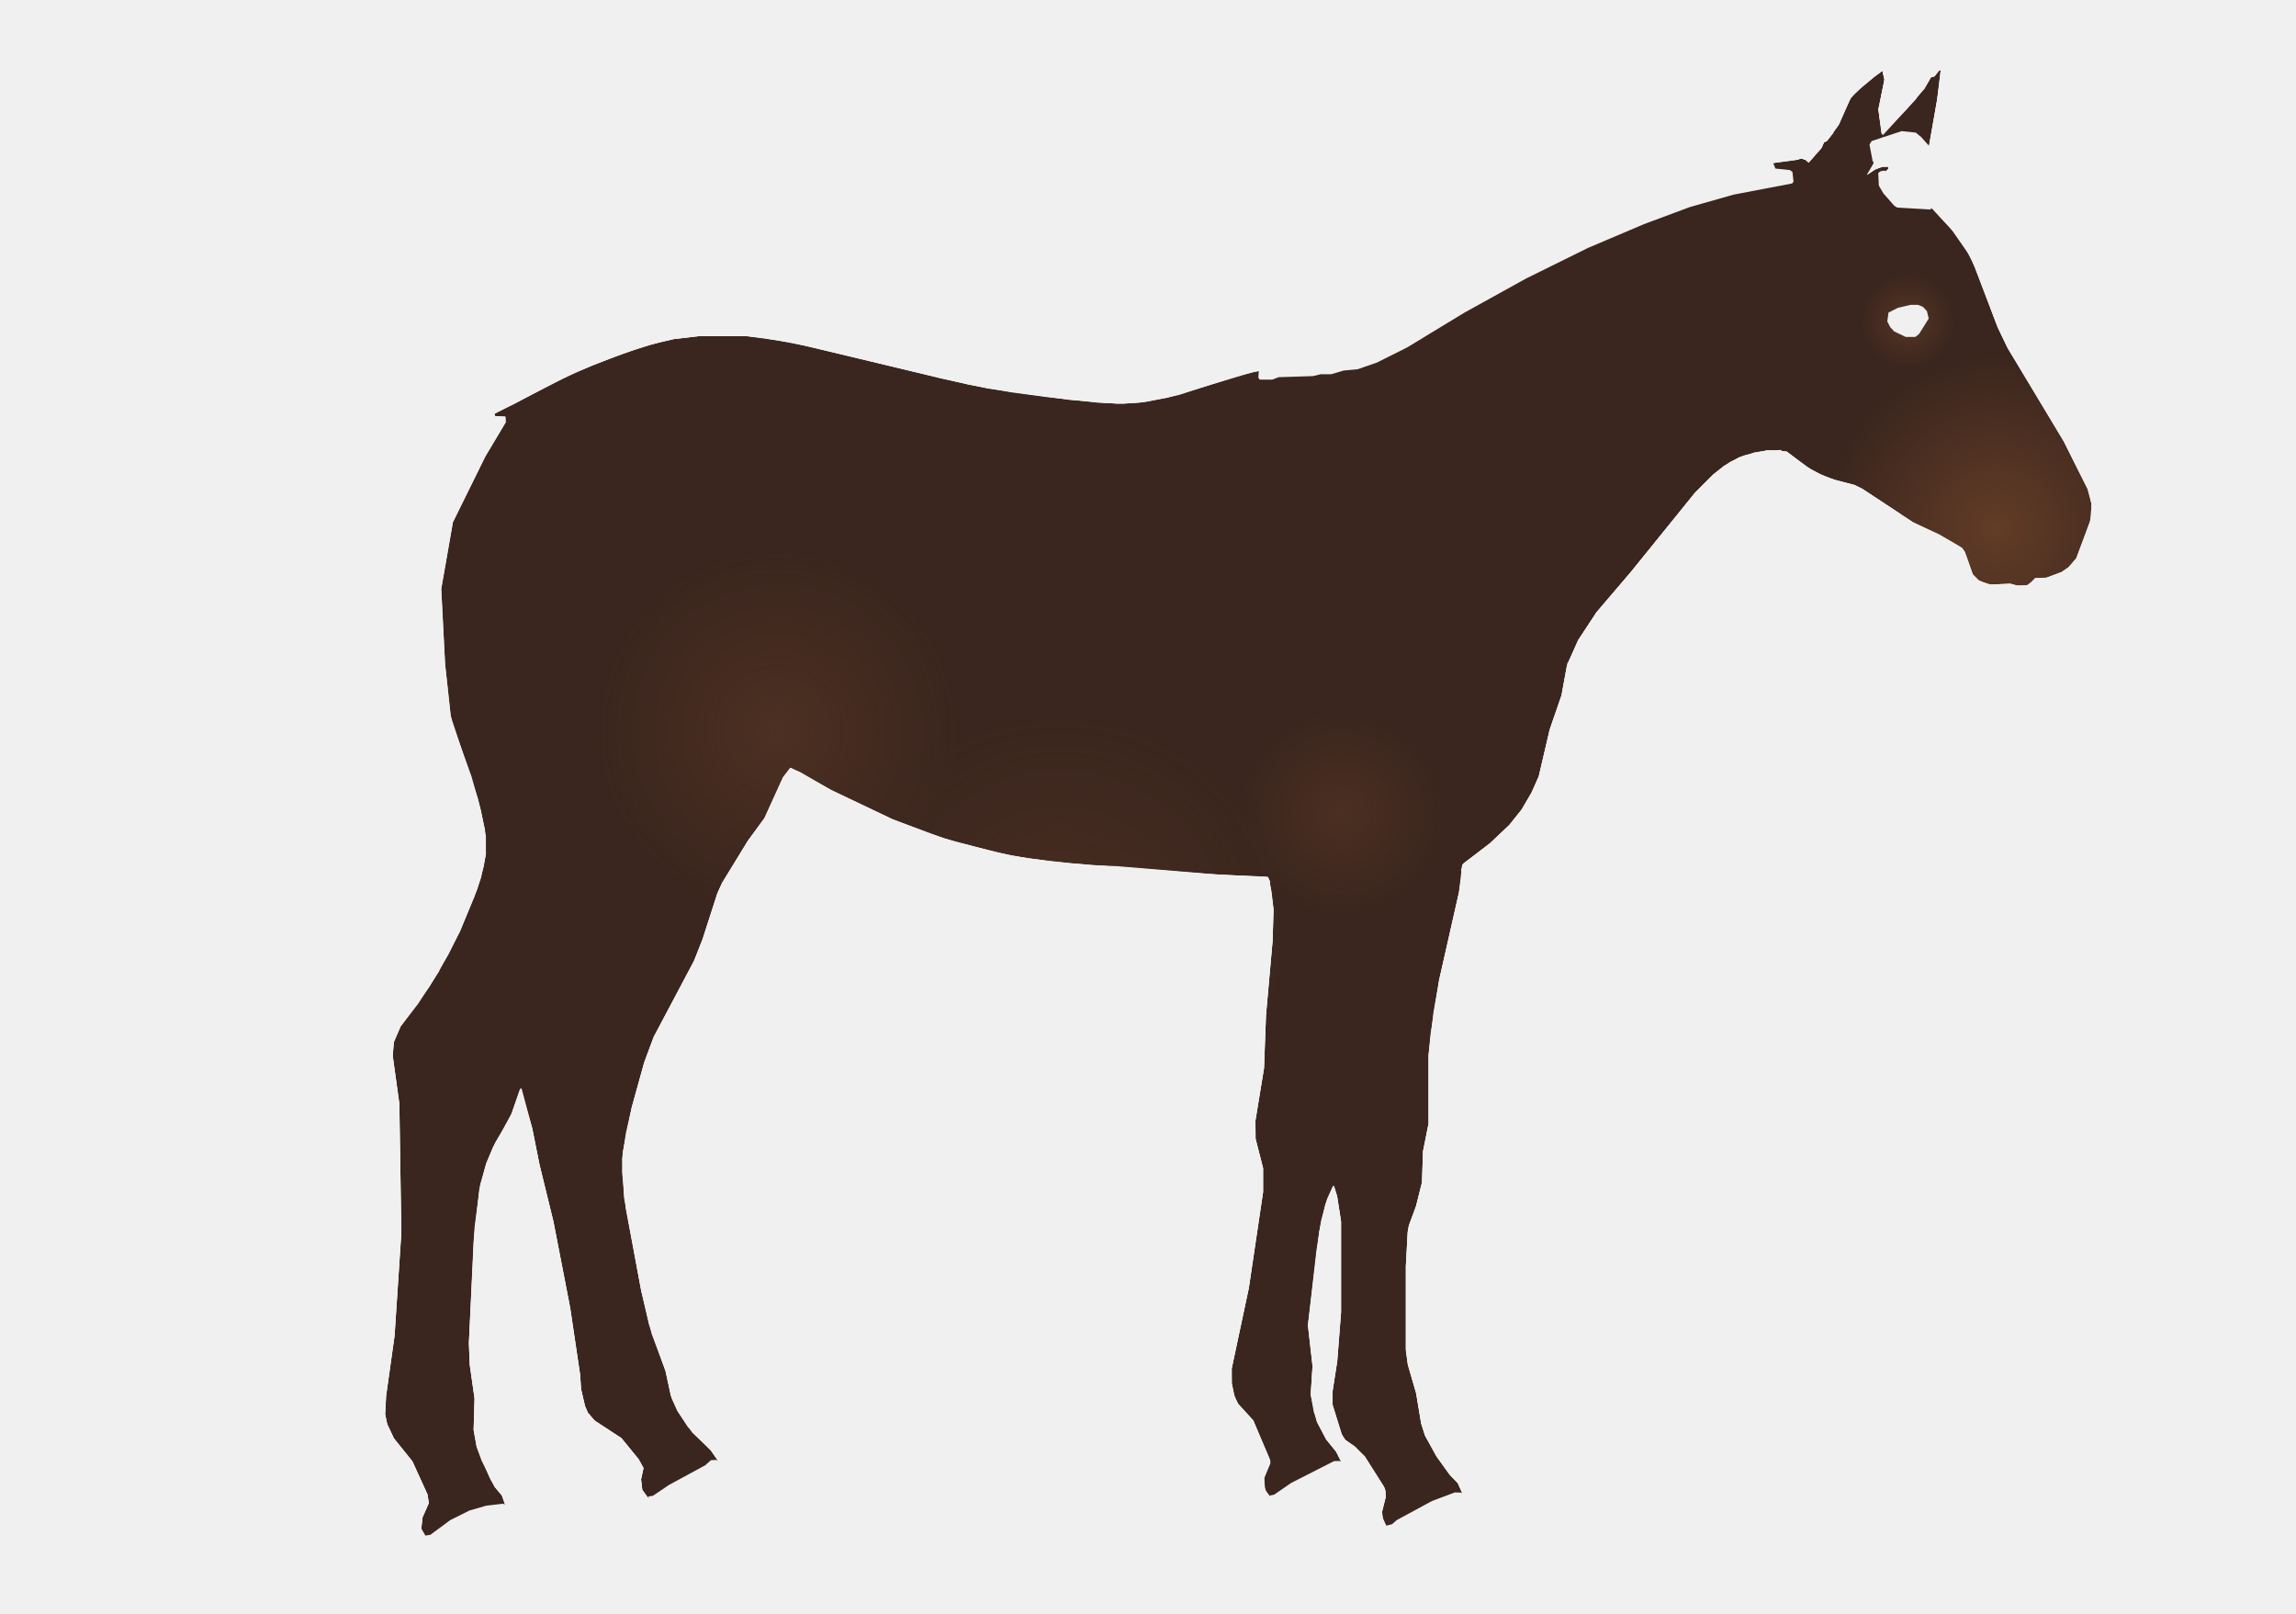
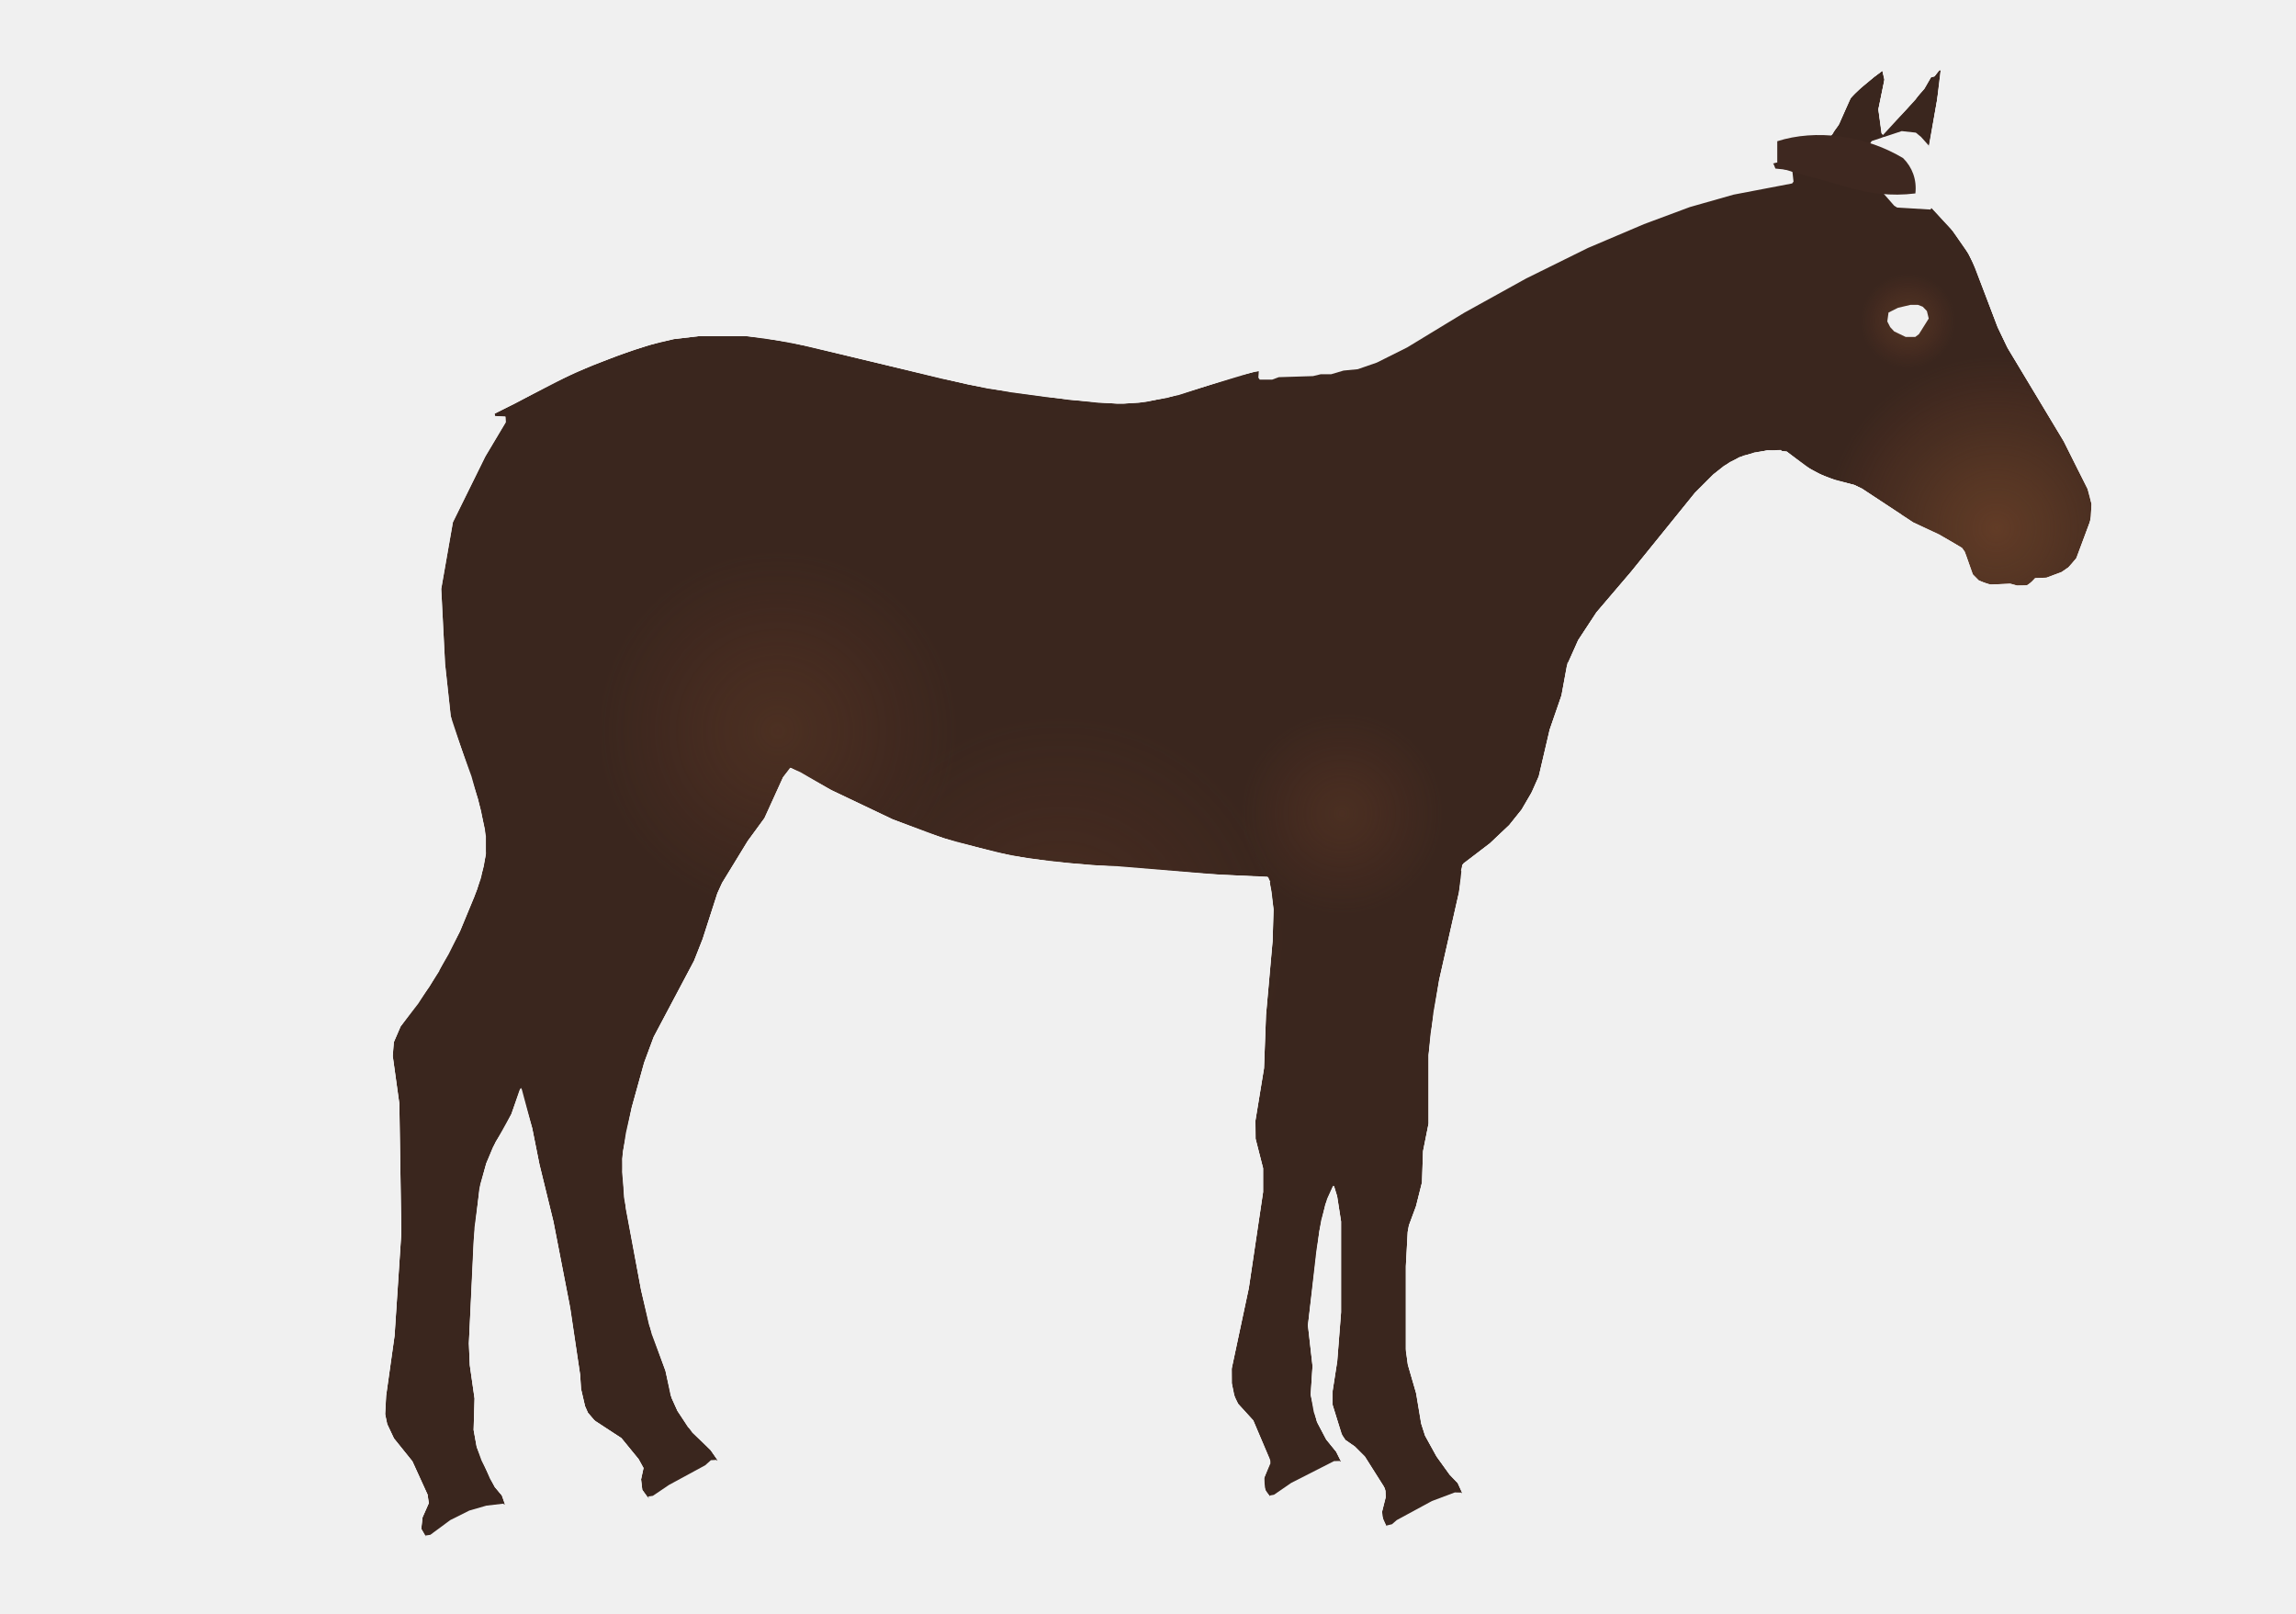
<svg xmlns="http://www.w3.org/2000/svg" width="1496" height="1051" viewBox="0 0 1496 1051">
  <defs>
    <mask id="qh_foal_master_01__base_brown__mask-coat" maskUnits="userSpaceOnUse" x="0" y="0" width="1496" height="1051">
      <path fill="#ffffff" fill-rule="evenodd" d="M330.6,1017.1 L312.6,1017.3 L291.5,1014.0 L285.7,1010.8 L280.1,1005.2 L274.5,995.9 L275.3,988.5 L279.4,979.2 L278.6,973.6 L268.7,951.9 L256.7,937.0 L252.3,927.7 L250.9,920.9 L251.6,909.2 L257.1,870.1 L261.5,803.2 L260.2,718.9 L255.9,687.9 L256.5,679.2 L261.0,668.7 L279.9,642.6 L292.3,621.6 L299.7,606.7 L309.0,584.4 L313.4,572.0 L316.6,556.5 L316.6,544.7 L313.4,528.0 L307.2,505.7 L294.0,469.3 L293.7,475.3 L296.1,494.5 L296.1,513.1 L292.9,529.8 L285.3,552.1 L283.9,551.5 L285.6,541.6 L285.5,533.6 L284.7,532.8 L281.1,548.4 L277.4,557.7 L270.6,569.5 L263.6,578.2 L261.8,578.2 L261.6,576.9 L264.9,570.1 L264.5,567.6 L267.5,562.1 L267.1,558.3 L268.2,555.3 L268.0,553.2 L264.9,551.2 L261.2,552.2 L260.4,554.0 L255.1,572.6 L253.3,576.3 L253.7,579.4 L256.7,580.0 L254.0,583.8 L251.2,586.4 L250.0,586.2 L249.9,583.8 L253.5,574.5 L253.1,571.9 L241.9,584.1 L234.5,589.5 L228.9,592.1 L227.6,591.2 L227.6,590.0 L231.6,584.4 L234.2,576.3 L234.2,566.4 L226.3,547.8 L221.8,530.5 L221.8,514.3 L225.2,496.9 L214.7,513.1 L213.2,512.5 L223.5,477.2 L226.1,465.4 L224.3,456.1 L224.2,450.5 L220.7,441.2 L219.9,436.2 L220.6,419.5 L225.8,397.7 L222.0,404.0 L220.2,410.2 L217.8,410.2 L216.2,405.3 L217.0,396.0 L223.2,376.1 L231.4,360.3 L225.8,365.1 L224.6,364.9 L224.4,363.1 L227.5,352.0 L230.0,346.4 L234.8,339.6 L251.3,322.2 L243.8,323.7 L241.9,322.8 L241.9,320.8 L255.4,306.7 L274.5,294.9 L264.9,297.6 L264.0,296.2 L264.9,294.6 L269.8,289.7 L275.4,286.1 L295.2,280.8 L308.9,275.9 L335.5,262.9 L361.6,248.9 L386.3,237.8 L413.0,227.9 L429.7,222.9 L439.0,220.9 L455.1,219.0 L486.8,219.0 L514.0,222.8 L631.2,250.6 L658.4,255.5 L681.4,258.6 L716.1,262.4 L732.2,263.0 L747.1,261.7 L768.1,257.3 L807.2,244.6 L825.2,240.5 L827.8,238.5 L828.3,233.6 L835.7,232.3 L836.4,226.1 L848.9,226.1 L849.6,224.9 L850.0,217.3 L851.8,215.9 L858.2,215.6 L859.9,209.9 L864.8,211.5 L874.7,211.5 L877.2,210.8 L880.9,204.8 L891.5,198.5 L896.9,192.0 L904.5,188.0 L906.2,182.8 L913.8,181.0 L918.1,177.0 L927.0,174.1 L929.7,169.1 L937.3,166.2 L938.6,161.6 L951.6,161.8 L953.5,156.7 L960.5,154.2 L961.6,153.0 L962.5,148.0 L968.3,145.4 L972.1,144.6 L990.7,145.1 L991.5,143.7 L991.8,135.6 L993.1,134.7 L999.5,134.4 L1004.1,123.9 L1006.1,123.0 L1012.0,122.6 L1016.7,118.1 L1026.6,112.6 L1033.4,112.2 L1037.8,108.9 L1044.0,108.5 L1055.7,101.4 L1059.4,100.0 L1064.4,99.8 L1066.9,97.0 L1070.0,100.4 L1077.4,100.5 L1085.3,93.5 L1091.7,89.5 L1093.5,89.8 L1094.8,94.2 L1101.6,94.4 L1111.5,92.6 L1135.1,92.5 L1143.7,88.5 L1144.6,89.8 L1145.0,94.3 L1149.3,95.2 L1150.7,96.6 L1151.1,102.8 L1153.3,106.5 L1170.9,104.1 L1173.7,103.2 L1176.5,104.2 L1178.5,105.9 L1186.9,96.3 L1188.4,92.8 L1190.5,91.7 L1198.0,81.4 L1206.0,63.6 L1212.7,57.0 L1221.3,50.0 L1226.5,46.1 L1227.9,51.6 L1223.9,71.1 L1226.2,87.5 L1242.2,71.1 L1253.9,57.8 L1258.2,50.3 L1260.5,49.7 L1263.4,45.6 L1264.5,45.7 L1262.1,65.6 L1256.3,99.1 L1262.9,105.9 L1267.8,116.4 L1268.6,122.0 L1265.2,126.0 L1256.7,133.2 L1271.1,148.7 L1282.7,165.4 L1287.1,174.7 L1301.6,213.1 L1307.8,226.1 L1344.7,287.5 L1360.2,318.5 L1362.8,328.4 L1362.1,338.9 L1352.8,363.7 L1347.7,369.6 L1343.3,372.6 L1333.4,376.3 L1326.0,376.6 L1323.5,379.5 L1320.4,381.4 L1314.2,381.4 L1309.8,380.2 L1297.5,380.8 L1293.7,380.1 L1289.2,378.0 L1285.5,374.3 L1280.2,359.4 L1278.4,356.9 L1263.4,348.1 L1246.6,340.3 L1213.2,318.3 L1208.2,315.9 L1196.4,313.0 L1185.3,308.7 L1176.6,303.8 L1164.2,294.2 L1151.8,293.4 L1143.1,294.8 L1133.2,297.9 L1123.3,303.5 L1116.5,308.9 L1104.4,321.0 L1062.8,372.4 L1040.2,398.9 L1028.3,417.0 L1020.9,433.8 L1017.4,453.0 L1009.7,475.3 L1002.6,505.7 L997.6,516.8 L991.4,527.4 L983.2,537.6 L970.8,549.3 L952.7,563.3 L950.6,581.3 L937.7,638.3 L934.0,659.4 L930.8,687.3 L930.8,731.9 L927.2,749.9 L926.5,770.3 L922.6,785.8 L918.0,798.2 L917.2,802.5 L916.0,824.9 L916.0,880.0 L917.4,889.3 L922.8,907.9 L926.1,927.7 L928.5,935.2 L936.0,948.8 L944.5,960.6 L949.9,966.2 L953.9,974.9 L967.9,996.5 L969.9,1000.9 L969.0,1004.3 L965.2,1006.6 L957.2,1008.6 L943.5,1009.3 L930.5,1008.0 L916.3,1005.5 L912.6,1004.1 L903.6,994.7 L901.3,990.3 L900.5,984.8 L902.9,974.9 L902.9,971.1 L901.5,968.0 L889.3,948.8 L882.8,942.3 L876.6,938.0 L874.0,933.9 L868.2,914.7 L868.3,906.1 L871.3,886.8 L873.8,854.6 L873.8,795.7 L871.3,779.6 L869.2,772.8 L868.4,772.8 L864.7,780.9 L860.8,795.1 L857.7,814.9 L852.2,863.3 L855.2,889.9 L854.0,908.5 L856.0,919.7 L858.5,927.1 L864.1,937.7 L870.6,945.7 L877.7,959.4 L887.9,975.5 L889.8,979.2 L889.6,981.8 L884.7,984.3 L874.7,986.3 L855.5,986.9 L845.6,986.3 L838.8,984.9 L830.1,978.2 L825.0,971.8 L823.6,968.0 L823.8,962.5 L827.8,953.2 L827.2,950.1 L816.6,925.3 L806.6,914.3 L804.0,908.5 L802.6,901.1 L802.6,891.2 L813.7,839.1 L823.0,776.5 L823.0,761.0 L818.1,741.8 L818.0,730.0 L823.6,695.9 L824.9,661.2 L829.2,612.9 L829.8,592.4 L828.5,580.7 L826.4,571.4 L785.5,569.2 L696.9,562.3 L670.2,559.2 L649.8,555.4 L615.1,546.1 L581.6,533.7 L542.5,515.1 L515.3,500.2 L510.2,506.3 L498.1,532.9 L487.2,547.8 L470.5,575.1 L467.4,581.9 L457.8,611.7 L452.2,625.9 L425.9,675.5 L419.7,692.2 L411.6,721.4 L407.8,738.1 L405.3,754.8 L406.5,779.6 L417.7,840.4 L422.8,862.7 L433.6,893.0 L437.7,911.0 L441.4,919.1 L448.2,929.6 L463.2,944.9 L485.0,976.1 L486.3,979.8 L484.3,982.6 L480.6,984.3 L470.0,986.3 L445.8,986.9 L437.8,986.3 L432.8,984.9 L421.7,975.2 L418.5,970.5 L417.7,963.7 L419.3,956.3 L416.1,950.5 L404.9,936.8 L388.0,925.9 L383.1,920.3 L381.2,916.0 L378.6,904.8 L378.0,895.5 L371.8,853.4 L360.6,795.7 L351.5,758.5 L346.8,735.0 L339.2,709.1 L333.2,725.7 L321.1,747.4 L316.8,757.9 L312.9,771.6 L309.2,799.5 L305.5,875.1 L306.1,889.3 L309.2,911.0 L308.6,931.5 L310.6,942.6 L319.2,963.1 L322.4,968.7 L327.0,974.2 L329.8,981.7 L339.4,999.0 L344.4,1010.2 L343.6,1011.7 L339.9,1014.0ZM1228.0,91.1 L1229.5,90.0 L1228.6,89.8 L1226.9,91.0ZM1232.2,112.4 L1237.2,110.1 L1238.2,107.7 L1237.6,105.5 L1232.7,103.6 L1226.2,104.1 L1223.3,103.0 L1222.5,103.5 L1217.3,113.3 L1221.7,110.4 L1226.7,108.6 L1230.3,108.6 L1230.6,109.7 L1228.9,111.7 L1230.4,112.7Z" />
      <path fill="#000000" fill-rule="evenodd" d="M229.5,592.0 L228.3,591.9 L227.4,590.6 L230.9,585.6 L233.4,579.4 L234.2,576.3 L234.2,565.8 L226.3,547.8 L221.8,530.5 L221.8,514.3 L225.2,496.9 L214.7,513.1 L213.2,512.5 L223.5,477.2 L226.1,465.4 L224.3,456.1 L224.2,450.5 L220.7,441.2 L219.9,435.6 L220.6,419.5 L222.6,409.0 L225.9,397.8 L225.2,397.8 L222.6,402.8 L219.6,410.5 L217.8,410.2 L217.0,409.0 L216.2,400.3 L218.2,391.0 L223.2,376.1 L228.1,365.6 L231.4,360.6 L225.8,365.1 L224.6,364.9 L227.5,352.0 L230.0,346.4 L234.5,340.0 L251.3,322.2 L243.8,323.7 L241.9,322.8 L242.3,320.3 L255.4,306.7 L264.9,300.4 L274.2,295.6 L274.5,294.9 L273.5,294.9 L264.2,297.4 L264.2,295.4 L269.8,289.7 L275.4,286.1 L302.7,278.3 L321.9,269.7 L329.9,269.9 L330.8,270.8 L330.7,276.3 L317.4,298.7 L296.3,341.4 L288.8,384.8 L291.2,431.3 L294.9,464.1 L294.8,467.2 L293.7,469.1 L293.7,475.3 L296.2,495.1 L296.1,513.1 L291.7,534.2 L284.7,552.4 L283.9,551.5 L285.6,541.6 L285.6,536.7 L285.5,533.6 L284.6,532.9 L281.1,548.4 L277.4,557.7 L270.6,569.5 L263.6,578.2 L261.8,578.2 L261.6,576.9 L264.9,570.1 L264.5,567.6 L267.5,562.1 L267.1,558.3 L268.2,555.3 L268.0,553.2 L264.9,551.2 L261.2,552.2 L260.4,554.0 L255.1,572.6 L253.3,576.3 L253.7,579.4 L256.7,580.0 L254.0,583.8 L251.2,586.4 L250.0,586.2 L249.9,583.8 L253.5,574.5 L253.1,571.9 L241.9,584.1 L234.5,589.5Z" />
      <path fill="#ffffff" fill-rule="evenodd" d="M288.4,633.5 L286.9,633.3 L286.3,632.1 L299.7,606.7 L310.9,579.4 L315.2,564.5 L316.6,555.9 L316.0,540.4 L311.5,520.5 L293.7,466.6 L290.0,432.5 L287.5,383.6 L295.1,340.2 L316.2,297.4 L329.5,275.1 L329.3,271.4 L322.5,271.0 L322.3,269.5 L374.6,242.7 L402.5,231.6 L422.9,224.8 L439.0,220.9 L455.1,219.0 L486.1,219.0 L498.5,220.3 L525.8,225.4 L613.8,246.7 L643.6,253.1 L696.9,260.5 L727.9,263.0 L742.1,262.4 L760.7,259.1 L817.7,242.0 L820.8,241.8 L821.3,245.4 L822.7,246.2 L827.0,246.2 L832.0,244.5 L838.2,244.5 L921.9,350.4 L928.1,356.6 L946.6,370.9 L957.8,380.8 L1021.3,431.9 L1017.4,453.0 L1009.7,475.3 L1002.6,505.7 L998.3,515.6 L991.4,527.4 L983.5,537.3 L970.8,549.3 L953.5,562.4 L951.6,567.9 L947.9,568.5 L939.2,568.0 L828.3,575.2 L825.8,571.1 L794.8,569.8 L728.5,564.3 L711.7,563.6 L684.5,561.1 L659.1,557.4 L623.1,548.6 L605.8,543.0 L581.6,533.7 L541.3,514.5 L521.5,503.0 L514.6,500.0 L507.8,494.4 L491.1,486.6 L480.9,496.4 L473.0,505.7 L468.7,513.1 L469.7,517.4 L469.1,520.5 L417.9,569.5 L418.2,576.3 L414.7,581.3 L414.2,586.2 L392.5,595.1 L331.2,615.2Z" />
      <path fill="#ffffff" fill-rule="evenodd" d="M426.6,975.6 L422.3,975.6 L418.5,970.5 L417.7,963.7 L419.3,956.3 L416.1,950.5 L404.9,936.8 L387.0,925.0 L383.1,920.3 L381.2,916.0 L378.6,904.8 L378.0,895.5 L371.1,849.7 L360.6,795.7 L351.5,758.5 L346.8,735.0 L340.0,709.6 L338.4,707.1 L338.3,704.6 L339.1,700.3 L345.3,686.0 L352.7,673.6 L367.8,654.0 L376.0,640.8 L397.4,603.0 L403.2,594.3 L403.7,589.4 L413.0,585.0 L412.9,580.7 L416.6,575.7 L416.7,568.3 L467.8,519.3 L467.4,511.9 L471.7,504.4 L479.9,494.8 L491.1,484.3 L496.7,487.8 L509.1,493.1 L514.6,497.4 L515.3,499.5 L510.2,506.3 L498.1,532.9 L487.2,547.8 L470.5,575.1 L467.4,581.9 L457.8,611.7 L452.2,625.9 L425.9,675.5 L419.7,692.2 L411.6,721.4 L405.9,749.9 L405.3,763.5 L407.8,787.7 L417.7,840.4 L424.6,868.9 L433.6,893.0 L437.0,909.2 L441.4,919.1 L451.1,933.3 L462.9,944.5 L467.6,951.3 L466.9,952.2 L464.4,952.4 L457.6,957.6 L437.2,968.5Z" />
      <path fill="#ffffff" fill-rule="evenodd" d="M831.4,975.0 L827.6,975.0 L824.4,970.5 L823.6,963.1 L827.8,951.9 L816.6,925.3 L806.9,914.7 L804.6,910.4 L802.6,901.1 L802.5,891.8 L813.7,839.1 L823.0,776.5 L823.0,761.0 L818.1,741.8 L818.0,730.0 L823.6,695.9 L824.9,661.2 L829.2,612.9 L829.8,592.4 L827.4,574.5 L828.3,573.6 L845.6,572.3 L848.4,573.8 L854.4,590.0 L855.8,597.4 L859.6,656.9 L865.1,716.4 L864.6,751.7 L869.5,766.6 L869.4,770.9 L863.5,784.6 L859.6,801.9 L852.2,863.3 L855.2,889.9 L854.0,908.5 L857.9,925.9 L864.1,937.7 L870.6,945.7 L873.6,951.9 L842.5,967.3Z" />
      <path fill="#ffffff" fill-rule="evenodd" d="M281.6,1001.0 L277.1,1000.9 L274.5,995.9 L275.3,988.5 L279.4,979.2 L278.6,973.6 L268.7,951.9 L256.7,937.0 L252.3,927.7 L251.0,921.6 L251.6,909.2 L257.1,870.1 L261.5,803.2 L260.2,718.9 L255.9,687.9 L256.7,678.6 L261.0,668.7 L272.5,653.8 L286.6,632.0 L305.8,624.8 L329.9,614.0 L403.7,589.7 L404.6,590.6 L404.4,595.5 L398.6,604.2 L391.5,617.8 L369.1,655.0 L354.0,674.9 L345.9,688.5 L340.3,701.5 L340.1,707.7 L338.5,710.2 L333.2,725.7 L328.2,735.6 L323.0,743.7 L316.8,757.9 L312.3,774.7 L308.6,808.1 L305.5,875.1 L306.1,889.3 L309.2,911.0 L308.6,931.5 L310.6,942.6 L313.7,951.3 L322.4,968.7 L327.0,974.2 L328.9,979.8 L328.1,980.7 L318.2,982.0 L307.0,985.2 L294.6,991.4Z" />
      <path fill="#ffffff" fill-rule="evenodd" d="M908.2,994.2 L903.3,994.1 L900.6,987.9 L900.5,984.8 L902.9,975.5 L902.2,969.3 L889.3,948.8 L882.8,942.3 L876.6,938.0 L874.6,935.2 L868.3,915.4 L868.3,906.1 L871.3,886.8 L873.8,855.2 L873.8,795.7 L871.2,779.0 L869.3,772.8 L867.8,771.6 L868.1,766.6 L863.3,753.0 L863.9,717.6 L858.4,658.1 L855.2,604.8 L853.2,591.2 L847.3,576.3 L847.2,573.8 L848.1,573.0 L854.9,571.7 L918.8,568.5 L938.0,566.7 L951.6,566.8 L952.5,567.6 L952.5,569.5 L950.6,581.3 L937.7,638.3 L932.1,673.6 L930.8,687.3 L930.8,731.9 L927.2,749.9 L926.5,770.3 L922.6,785.8 L918.0,798.2 L917.2,802.5 L916.0,824.9 L916.0,878.8 L917.2,888.7 L922.6,907.3 L925.9,927.1 L928.5,935.2 L936.0,948.8 L944.5,960.6 L949.7,966.0 L952.6,972.4 L952.2,973.2 L947.3,974.1 L933.0,979.6 L911.3,991.4Z" />
      <path fill="#000000" fill-rule="evenodd" d="M1257.8,136.5 L1236.1,135.2 L1234.2,134.0 L1227.1,125.9 L1224.2,120.9 L1223.8,112.7 L1225.2,111.6 L1227.8,111.1 L1230.2,112.6 L1232.0,112.6 L1233.5,111.3 L1236.6,110.7 L1238.2,107.7 L1236.3,104.5 L1226.2,104.1 L1223.3,103.0 L1220.3,105.7 L1218.1,94.2 L1219.5,91.9 L1239.1,85.4 L1248.3,86.4 L1251.7,89.2 L1256.7,94.8 L1256.3,99.1 L1262.9,105.9 L1267.8,116.4 L1268.6,121.4 L1268.3,122.8 L1265.5,125.7 L1257.0,132.5 L1256.9,133.8 L1258.5,135.6ZM1228.0,91.1 L1229.5,90.0 L1228.6,89.8 L1226.9,91.0ZM828.9,247.3 L820.8,247.3 L819.9,246.0 L820.2,241.7 L823.9,241.2 L827.2,239.2 L828.3,233.6 L835.7,232.3 L836.4,226.1 L848.9,226.1 L849.6,224.9 L850.0,217.3 L851.8,215.9 L858.2,215.6 L859.9,209.9 L864.8,211.5 L874.7,211.5 L877.2,210.8 L880.9,204.8 L891.5,198.5 L896.9,192.0 L904.5,188.0 L906.2,182.8 L913.8,181.0 L918.1,177.0 L927.0,174.1 L929.7,169.1 L937.3,166.2 L938.6,161.6 L951.6,161.8 L953.5,156.7 L961.2,153.6 L962.0,148.7 L963.4,147.3 L971.4,144.7 L990.7,145.1 L991.5,143.7 L991.8,135.6 L993.1,134.7 L999.5,134.4 L1004.1,123.9 L1006.1,123.0 L1012.0,122.6 L1016.7,118.1 L1026.6,112.6 L1033.4,112.2 L1037.8,108.9 L1044.0,108.5 L1055.7,101.4 L1059.4,100.0 L1064.4,99.8 L1066.9,97.0 L1070.0,100.4 L1077.4,100.5 L1085.3,93.5 L1091.7,89.5 L1093.5,89.8 L1094.8,94.2 L1101.6,94.4 L1111.5,92.6 L1135.1,92.5 L1143.1,88.4 L1144.5,89.2 L1145.0,94.3 L1149.3,95.2 L1150.7,96.6 L1150.9,102.2 L1153.0,106.4 L1155.5,106.6 L1156.8,109.8 L1166.3,110.8 L1167.9,112.0 L1168.6,118.3 L1167.7,119.5 L1129.5,126.8 L1101.0,134.9 L1071.2,146.0 L1034.7,161.5 L994.4,181.4 L954.1,203.7 L916.9,226.3 L897.1,236.2 L884.7,240.5 L875.4,241.4 L867.3,243.8 L860.5,243.8 L855.5,245.0 L833.2,245.7Z" />
      <path fill="#000000" fill-rule="evenodd" d="M463.2,986.8 L445.8,986.9 L434.1,985.5 L422.1,974.9 L425.4,974.4 L435.9,967.3 L459.5,954.5 L463.2,951.2 L466.9,951.0 L483.8,974.2 L486.4,979.2 L483.8,982.9 L478.7,984.9Z" />
      <path fill="#000000" fill-rule="evenodd" d="M869.8,986.8 L855.5,986.9 L845.6,986.3 L838.8,984.9 L830.1,978.2 L827.5,975.5 L827.4,974.2 L830.1,973.7 L841.3,966.0 L869.2,951.8 L872.9,951.7 L887.9,975.5 L889.9,981.1 L889.0,982.4 L884.7,984.3Z" />
      <path fill="#000000" fill-rule="evenodd" d="M330.6,1017.1 L312.6,1017.3 L291.5,1014.0 L285.3,1010.5 L280.1,1005.2 L277.1,1000.3 L280.4,999.8 L293.4,990.2 L305.8,984.0 L316.9,980.8 L328.1,979.5 L338.8,997.8 L344.4,1010.2 L343.6,1011.7 L339.9,1014.0Z" />
      <path fill="#000000" fill-rule="evenodd" d="M954.1,1009.1 L935.5,1008.6 L915.7,1005.4 L912.4,1004.0 L903.3,993.8 L907.0,992.9 L910.1,990.2 L933.0,977.8 L947.9,972.2 L952.2,972.3 L966.0,993.4 L969.9,1000.9 L969.7,1003.4 L967.7,1005.4Z" />
      <path fill="#000000" fill-rule="evenodd" d="M1247.9,219.5 L1241.7,219.5 L1234.2,215.9 L1231.6,213.1 L1229.7,209.4 L1230.5,203.6 L1236.7,200.5 L1244.8,198.6 L1249.7,198.6 L1252.8,199.8 L1255.5,202.6 L1256.7,207.5 L1250.3,217.7Z" />
    </mask>
    <mask id="qh_foal_master_01__base_brown__mask-anatomy" maskUnits="userSpaceOnUse" x="0" y="0" width="1496" height="1051">
      <path fill="#ffffff" fill-rule="evenodd" d="M288.4,633.5 L286.9,633.3 L286.3,632.1 L299.7,606.7 L310.9,579.4 L315.2,564.5 L316.6,555.9 L316.0,540.4 L311.5,520.5 L293.7,466.6 L290.0,432.5 L287.5,383.6 L295.1,340.2 L316.2,297.4 L329.5,275.1 L329.3,271.4 L322.5,271.0 L322.3,269.5 L374.6,242.7 L402.5,231.6 L422.9,224.8 L439.0,220.9 L455.1,219.0 L486.1,219.0 L498.5,220.3 L525.8,225.4 L613.8,246.7 L643.6,253.1 L696.9,260.5 L727.9,263.0 L742.1,262.4 L760.7,259.1 L817.7,242.0 L820.8,241.8 L821.3,245.4 L822.7,246.2 L827.0,246.2 L832.0,244.5 L838.2,244.5 L921.9,350.4 L928.1,356.6 L946.6,370.9 L957.8,380.8 L1021.3,431.9 L1017.4,453.0 L1009.7,475.3 L1002.6,505.7 L998.3,515.6 L991.4,527.4 L983.5,537.3 L970.8,549.3 L953.5,562.4 L951.6,567.9 L947.9,568.5 L939.2,568.0 L828.3,575.2 L825.8,571.1 L794.8,569.8 L728.5,564.3 L711.7,563.6 L684.5,561.1 L659.1,557.4 L623.1,548.6 L605.8,543.0 L581.6,533.7 L541.3,514.5 L521.5,503.0 L514.6,500.0 L507.8,494.4 L491.1,486.6 L480.9,496.4 L473.0,505.7 L468.7,513.1 L469.7,517.4 L469.1,520.5 L417.9,569.5 L418.2,576.3 L414.7,581.3 L414.2,586.2 L392.5,595.1 L331.2,615.2Z" />
      <path fill="#ffffff" fill-rule="evenodd" d="M1020.4,432.6 L1012.1,427.0 L949.7,376.4 L945.4,372.1 L933.6,363.4 L920.6,351.6 L838.5,247.2 L838.2,244.7 L840.0,243.8 L854.3,243.8 L859.3,242.6 L869.8,241.9 L874.1,240.1 L883.4,239.3 L895.8,235.0 L915.7,225.0 L952.8,202.4 L993.1,180.1 L1033.4,160.3 L1070.0,144.8 L1099.7,133.6 L1128.2,125.6 L1166.0,118.0 L1167.0,116.7 L1166.4,112.8 L1164.9,111.8 L1155.5,111.0 L1154.6,109.6 L1154.9,106.5 L1159.3,104.6 L1170.9,104.1 L1173.7,103.2 L1176.5,104.2 L1178.5,105.9 L1186.9,96.3 L1188.4,92.8 L1190.5,91.7 L1195.2,85.9 L1198.6,95.6 L1195.8,109.1 L1191.4,116.9 L1168.4,166.6 L1152.8,230.5 L1155.9,275.7 L1157.0,278.8 L1157.2,283.2 L1161.2,290.6 L1161.3,293.1 L1151.2,293.4 L1136.3,296.7 L1127.0,301.0 L1115.9,309.5 L1104.4,321.0 L1062.8,372.4 L1040.2,398.9 L1028.3,417.0 L1021.8,431.3Z" />
      <path fill="#ffffff" fill-rule="evenodd" d="M1321.0,381.2 L1314.2,381.4 L1309.8,380.2 L1296.8,380.7 L1289.4,378.1 L1285.5,374.3 L1280.2,359.4 L1278.2,356.8 L1263.4,348.1 L1246.6,340.3 L1213.2,318.3 L1208.2,315.9 L1190.8,311.2 L1179.7,305.6 L1164.2,294.2 L1160.9,293.7 L1156.0,284.4 L1154.0,269.5 L1151.5,229.2 L1165.3,171.6 L1167.2,165.4 L1190.0,117.4 L1194.7,112.5 L1198.3,110.5 L1204.6,109.4 L1208.7,109.9 L1214.2,111.9 L1216.7,113.9 L1221.7,110.4 L1225.8,108.7 L1230.2,108.5 L1230.3,110.2 L1225.3,114.0 L1225.7,119.6 L1228.5,124.7 L1235.5,132.7 L1237.3,133.9 L1242.3,134.7 L1258.4,135.4 L1273.9,152.2 L1280.2,161.1 L1285.2,170.4 L1301.6,213.1 L1308.5,227.4 L1344.7,287.5 L1360.2,318.5 L1362.8,328.4 L1362.8,335.2 L1352.8,363.7 L1347.7,369.6 L1343.3,372.6 L1333.4,376.3 L1326.0,376.6Z" />
      <path fill="#ffffff" fill-rule="evenodd" d="M1321.0,381.2 L1314.2,381.4 L1309.8,380.2 L1296.8,380.7 L1289.4,378.1 L1284.9,373.0 L1281.5,362.5 L1278.9,357.2 L1272.7,353.0 L1246.6,340.3 L1238.6,335.2 L1238.6,306.8 L1354.0,306.7 L1360.2,318.5 L1362.1,324.1 L1362.8,334.6 L1361.4,340.8 L1353.4,362.5 L1350.1,367.1 L1343.3,372.6 L1333.4,376.3 L1326.0,376.6Z" />
      <path fill="#ffffff" fill-rule="evenodd" d="M1256.7,95.5 L1255.6,95.7 L1247.2,87.4 L1228.4,89.2 L1226.6,89.6 L1226.2,88.7 L1248.2,64.8 L1258.2,50.3 L1260.5,49.7 L1264.0,45.5 L1264.7,46.6 L1264.4,49.1 L1262.7,61.8Z" />
      <path fill="#ffffff" fill-rule="evenodd" d="M1191.6,117.9 L1190.5,117.9 L1190.4,115.9 L1194.8,108.1 L1197.5,96.1 L1194.6,86.1 L1198.5,80.4 L1204.8,65.4 L1208.4,60.9 L1221.1,50.1 L1226.5,46.1 L1227.8,52.3 L1223.9,71.6 L1225.9,86.8 L1227.6,88.8 L1225.0,90.8 L1220.7,92.6 L1219.4,93.9 L1221.2,103.6 L1220.6,106.7 L1216.1,114.3 L1208.2,111.1 L1201.5,110.9 L1196.1,113.3Z" />
      <path fill="#ffffff" fill-rule="evenodd" d="M426.6,975.6 L422.3,975.6 L418.5,970.5 L417.7,963.7 L419.3,956.3 L416.1,950.5 L404.9,936.8 L387.0,925.0 L383.1,920.3 L381.2,916.0 L378.6,904.8 L378.0,895.5 L371.1,849.7 L360.6,795.7 L351.5,758.5 L346.8,735.0 L340.0,709.6 L338.4,707.1 L338.3,704.6 L339.1,700.3 L345.3,686.0 L352.7,673.6 L367.8,654.0 L376.0,640.8 L397.4,603.0 L403.2,594.3 L403.7,589.4 L413.0,585.0 L412.9,580.7 L416.6,575.7 L416.7,568.3 L467.8,519.3 L467.4,511.9 L471.7,504.4 L479.9,494.8 L491.1,484.3 L496.7,487.8 L509.1,493.1 L514.6,497.4 L515.3,499.5 L510.2,506.3 L498.1,532.9 L487.2,547.8 L470.5,575.1 L467.4,581.9 L457.8,611.7 L452.2,625.9 L425.9,675.5 L419.7,692.2 L411.6,721.4 L405.9,749.9 L405.3,763.5 L407.8,787.7 L417.7,840.4 L424.6,868.9 L433.6,893.0 L437.0,909.2 L441.4,919.1 L451.1,933.3 L462.9,944.5 L467.6,951.3 L466.9,952.2 L464.4,952.4 L457.6,957.6 L437.2,968.5Z" />
      <path fill="#ffffff" fill-rule="evenodd" d="M831.4,975.0 L827.6,975.0 L824.4,970.5 L823.6,963.1 L827.8,951.9 L816.6,925.3 L806.9,914.7 L804.6,910.4 L802.6,901.1 L802.5,891.8 L813.7,839.1 L823.0,776.5 L823.0,761.0 L818.1,741.8 L818.0,730.0 L823.6,695.9 L824.9,661.2 L829.2,612.9 L829.8,592.4 L827.4,574.5 L828.3,573.6 L845.6,572.3 L848.4,573.8 L854.4,590.0 L855.8,597.4 L859.6,656.9 L865.1,716.4 L864.6,751.7 L869.5,766.6 L869.4,770.9 L863.5,784.6 L859.6,801.9 L852.2,863.3 L855.2,889.9 L854.0,908.5 L857.9,925.9 L864.1,937.7 L870.6,945.7 L873.6,951.9 L842.5,967.3Z" />
      <path fill="#ffffff" fill-rule="evenodd" d="M281.6,1001.0 L277.1,1000.9 L274.5,995.9 L275.3,988.5 L279.4,979.2 L278.6,973.6 L268.7,951.9 L256.7,937.0 L252.3,927.7 L251.0,921.6 L251.6,909.2 L257.1,870.1 L261.5,803.2 L260.2,718.9 L255.9,687.9 L256.7,678.6 L261.0,668.7 L272.5,653.8 L286.6,632.0 L305.8,624.8 L329.9,614.0 L403.7,589.7 L404.6,590.6 L404.4,595.5 L398.6,604.2 L391.5,617.8 L369.1,655.0 L354.0,674.9 L345.9,688.5 L340.3,701.5 L340.1,707.7 L338.5,710.2 L333.2,725.7 L328.2,735.6 L323.0,743.7 L316.8,757.9 L312.3,774.7 L308.6,808.1 L305.5,875.1 L306.1,889.3 L309.2,911.0 L308.6,931.5 L310.6,942.6 L313.7,951.3 L322.4,968.7 L327.0,974.2 L328.9,979.8 L328.1,980.7 L318.2,982.0 L307.0,985.2 L294.6,991.4Z" />
      <path fill="#ffffff" fill-rule="evenodd" d="M908.2,994.2 L903.3,994.1 L900.6,987.9 L900.5,984.8 L902.9,975.5 L902.2,969.3 L889.3,948.8 L882.8,942.3 L876.6,938.0 L874.6,935.2 L868.3,915.4 L868.3,906.1 L871.3,886.8 L873.8,855.2 L873.8,795.7 L871.2,779.0 L869.3,772.8 L867.8,771.6 L868.1,766.6 L863.3,753.0 L863.9,717.6 L858.4,658.1 L855.2,604.8 L853.2,591.2 L847.3,576.3 L847.2,573.8 L848.1,573.0 L854.9,571.7 L918.8,568.5 L938.0,566.7 L951.6,566.8 L952.5,567.6 L952.5,569.5 L950.6,581.3 L937.7,638.3 L932.1,673.6 L930.8,687.3 L930.8,731.9 L927.2,749.9 L926.5,770.3 L922.6,785.8 L918.0,798.2 L917.2,802.5 L916.0,824.9 L916.0,878.8 L917.2,888.7 L922.6,907.3 L925.9,927.1 L928.5,935.2 L936.0,948.8 L944.5,960.6 L949.7,966.0 L952.6,972.4 L952.2,973.2 L947.3,974.1 L933.0,979.6 L911.3,991.4Z" />
    </mask>
    <radialGradient id="qh_foal_master_01__base_brown__lt0" gradientUnits="userSpaceOnUse" cx="1300.7" cy="344.0" r="111.8">
      <stop offset="0" stop-color="#7A4A2C" stop-opacity="0.7" />
      <stop offset="1" stop-color="#7A4A2C" stop-opacity="0" />
    </radialGradient>
    <radialGradient id="qh_foal_master_01__base_brown__lt1" gradientUnits="userSpaceOnUse" cx="1243.2" cy="209.1" r="30.9">
      <stop offset="0" stop-color="#7A4A2C" stop-opacity="0.5" />
      <stop offset="1" stop-color="#7A4A2C" stop-opacity="0" />
    </radialGradient>
    <radialGradient id="qh_foal_master_01__base_brown__lt2" gradientUnits="userSpaceOnUse" cx="506.8" cy="476.0" r="117.6">
      <stop offset="0" stop-color="#7A4A2C" stop-opacity="0.32" />
      <stop offset="1" stop-color="#7A4A2C" stop-opacity="0" />
    </radialGradient>
    <radialGradient id="qh_foal_master_01__base_brown__lt3" gradientUnits="userSpaceOnUse" cx="874.3" cy="529.9" r="66.1">
      <stop offset="0" stop-color="#7A4A2C" stop-opacity="0.3" />
      <stop offset="1" stop-color="#7A4A2C" stop-opacity="0" />
    </radialGradient>
    <radialGradient id="qh_foal_master_01__base_brown__lt4" gradientUnits="userSpaceOnUse" cx="690.6" cy="612.8" r="147.0">
      <stop offset="0" stop-color="#7A4A2C" stop-opacity="0.25" />
      <stop offset="1" stop-color="#7A4A2C" stop-opacity="0" />
    </radialGradient>
  </defs>
  <g id="qh_foal_master_01__base_brown" style="mix-blend-mode:multiply" mask="url(#qh_foal_master_01__base_brown__mask-anatomy)">
    <g id="qh_foal_master_01__base_brown__coat" mask="url(#qh_foal_master_01__base_brown__mask-coat)">
      <path id="qh_foal_master_01__base_brown__fill" fill="#3E2820" fill-rule="evenodd" d="M330.6,1017.1 L312.6,1017.3 L291.5,1014.0 L285.7,1010.8 L280.1,1005.2 L274.5,995.9 L275.3,988.5 L279.4,979.2 L278.6,973.6 L268.7,951.9 L256.7,937.0 L252.3,927.7 L250.9,920.9 L251.6,909.2 L257.1,870.1 L261.5,803.2 L260.2,718.9 L255.9,687.9 L256.5,679.2 L261.0,668.7 L279.9,642.6 L292.3,621.6 L299.7,606.7 L309.0,584.4 L313.4,572.0 L316.6,556.5 L316.6,544.7 L313.4,528.0 L307.2,505.7 L294.0,469.3 L293.7,475.3 L296.1,494.5 L296.1,513.1 L292.9,529.8 L285.3,552.1 L283.9,551.5 L285.6,541.6 L285.5,533.6 L284.7,532.8 L281.1,548.4 L277.4,557.7 L270.6,569.5 L263.6,578.2 L261.8,578.2 L261.6,576.9 L264.9,570.1 L264.5,567.6 L267.5,562.1 L267.1,558.3 L268.2,555.3 L268.0,553.2 L264.9,551.2 L261.2,552.2 L260.4,554.0 L255.1,572.6 L253.3,576.3 L253.7,579.4 L256.7,580.0 L254.0,583.8 L251.2,586.4 L250.0,586.2 L249.9,583.8 L253.5,574.5 L253.1,571.9 L241.9,584.1 L234.5,589.5 L228.9,592.1 L227.6,591.2 L227.6,590.0 L231.6,584.4 L234.2,576.3 L234.2,566.4 L226.3,547.8 L221.8,530.5 L221.8,514.3 L225.2,496.9 L214.7,513.1 L213.2,512.5 L223.5,477.2 L226.1,465.4 L224.3,456.1 L224.2,450.5 L220.7,441.2 L219.9,436.2 L220.6,419.5 L225.8,397.7 L222.0,404.0 L220.2,410.2 L217.8,410.2 L216.2,405.3 L217.0,396.0 L223.2,376.1 L231.4,360.3 L225.8,365.1 L224.6,364.9 L224.4,363.1 L227.5,352.0 L230.0,346.4 L234.8,339.6 L251.3,322.2 L243.8,323.7 L241.9,322.8 L241.9,320.8 L255.4,306.7 L274.5,294.9 L264.9,297.6 L264.0,296.2 L264.9,294.6 L269.8,289.7 L275.4,286.1 L295.2,280.8 L308.9,275.9 L335.5,262.9 L361.6,248.9 L386.3,237.8 L413.0,227.9 L429.7,222.9 L439.0,220.9 L455.1,219.0 L486.8,219.0 L514.0,222.8 L631.2,250.6 L658.4,255.5 L681.4,258.6 L716.1,262.4 L732.2,263.0 L747.1,261.7 L768.1,257.3 L807.2,244.6 L825.2,240.5 L827.8,238.5 L828.3,233.6 L835.7,232.3 L836.4,226.1 L848.9,226.1 L849.6,224.9 L850.0,217.3 L851.8,215.9 L858.2,215.6 L859.9,209.9 L864.8,211.5 L874.7,211.5 L877.2,210.8 L880.9,204.8 L891.5,198.5 L896.9,192.0 L904.5,188.0 L906.2,182.8 L913.8,181.0 L918.1,177.0 L927.0,174.1 L929.7,169.1 L937.3,166.2 L938.6,161.6 L951.6,161.8 L953.5,156.7 L960.5,154.2 L961.6,153.0 L962.5,148.0 L968.3,145.4 L972.1,144.6 L990.7,145.1 L991.5,143.7 L991.8,135.6 L993.1,134.7 L999.5,134.4 L1004.1,123.9 L1006.1,123.0 L1012.0,122.6 L1016.7,118.1 L1026.6,112.6 L1033.4,112.2 L1037.8,108.9 L1044.0,108.5 L1055.7,101.4 L1059.4,100.0 L1064.4,99.8 L1066.9,97.0 L1070.0,100.4 L1077.4,100.5 L1085.3,93.5 L1091.7,89.5 L1093.5,89.8 L1094.8,94.2 L1101.6,94.4 L1111.5,92.6 L1135.1,92.5 L1143.7,88.5 L1144.6,89.8 L1145.0,94.3 L1149.3,95.2 L1150.7,96.6 L1151.1,102.8 L1153.3,106.5 L1170.9,104.1 L1173.7,103.2 L1176.5,104.2 L1178.5,105.9 L1186.9,96.3 L1188.4,92.8 L1190.5,91.7 L1198.0,81.4 L1206.0,63.6 L1212.7,57.0 L1221.3,50.0 L1226.5,46.1 L1227.9,51.6 L1223.9,71.1 L1226.2,87.5 L1242.2,71.1 L1253.9,57.8 L1258.2,50.3 L1260.5,49.7 L1263.4,45.6 L1264.5,45.7 L1262.1,65.6 L1256.3,99.1 L1262.9,105.9 L1267.8,116.4 L1268.6,122.0 L1265.2,126.0 L1256.7,133.2 L1271.1,148.7 L1282.7,165.4 L1287.1,174.7 L1301.6,213.1 L1307.8,226.1 L1344.7,287.5 L1360.2,318.5 L1362.8,328.4 L1362.1,338.9 L1352.8,363.7 L1347.7,369.6 L1343.3,372.6 L1333.4,376.3 L1326.0,376.6 L1323.5,379.5 L1320.4,381.4 L1314.2,381.4 L1309.8,380.2 L1297.5,380.8 L1293.7,380.1 L1289.2,378.0 L1285.5,374.3 L1280.2,359.4 L1278.4,356.9 L1263.4,348.1 L1246.6,340.3 L1213.2,318.3 L1208.2,315.9 L1196.4,313.0 L1185.3,308.7 L1176.6,303.8 L1164.2,294.2 L1151.8,293.4 L1143.1,294.8 L1133.2,297.9 L1123.3,303.5 L1116.5,308.9 L1104.4,321.0 L1062.8,372.4 L1040.2,398.9 L1028.3,417.0 L1020.9,433.8 L1017.4,453.0 L1009.7,475.3 L1002.6,505.7 L997.6,516.8 L991.4,527.4 L983.2,537.6 L970.8,549.3 L952.7,563.3 L950.6,581.3 L937.7,638.3 L934.0,659.4 L930.8,687.3 L930.8,731.9 L927.2,749.9 L926.5,770.3 L922.6,785.8 L918.0,798.2 L917.2,802.5 L916.0,824.9 L916.0,880.0 L917.4,889.3 L922.8,907.9 L926.1,927.7 L928.5,935.2 L936.0,948.8 L944.5,960.6 L949.9,966.2 L953.9,974.9 L967.9,996.5 L969.9,1000.9 L969.0,1004.3 L965.2,1006.6 L957.2,1008.6 L943.5,1009.3 L930.5,1008.0 L916.3,1005.5 L912.6,1004.1 L903.6,994.7 L901.3,990.3 L900.5,984.8 L902.9,974.9 L902.9,971.1 L901.5,968.0 L889.3,948.8 L882.8,942.3 L876.6,938.0 L874.0,933.9 L868.2,914.7 L868.3,906.1 L871.3,886.8 L873.8,854.6 L873.8,795.7 L871.3,779.6 L869.2,772.8 L868.4,772.8 L864.7,780.9 L860.8,795.1 L857.7,814.9 L852.2,863.3 L855.2,889.9 L854.0,908.5 L856.0,919.7 L858.5,927.1 L864.1,937.7 L870.6,945.7 L877.7,959.4 L887.9,975.5 L889.8,979.2 L889.6,981.8 L884.7,984.3 L874.7,986.3 L855.5,986.9 L845.6,986.3 L838.8,984.9 L830.1,978.2 L825.0,971.8 L823.6,968.0 L823.8,962.5 L827.8,953.2 L827.2,950.1 L816.6,925.3 L806.6,914.3 L804.0,908.5 L802.6,901.1 L802.6,891.2 L813.7,839.1 L823.0,776.5 L823.0,761.0 L818.1,741.8 L818.0,730.0 L823.6,695.9 L824.9,661.2 L829.2,612.9 L829.8,592.4 L828.5,580.7 L826.4,571.4 L785.5,569.2 L696.9,562.3 L670.2,559.2 L649.8,555.4 L615.1,546.1 L581.6,533.7 L542.5,515.1 L515.3,500.2 L510.2,506.3 L498.1,532.9 L487.2,547.8 L470.5,575.1 L467.4,581.9 L457.8,611.7 L452.2,625.9 L425.9,675.5 L419.7,692.2 L411.6,721.4 L407.8,738.1 L405.3,754.8 L406.5,779.6 L417.7,840.4 L422.8,862.7 L433.6,893.0 L437.7,911.0 L441.4,919.1 L448.2,929.6 L463.2,944.9 L485.0,976.1 L486.3,979.8 L484.3,982.6 L480.6,984.3 L470.0,986.3 L445.8,986.9 L437.8,986.3 L432.8,984.9 L421.7,975.2 L418.5,970.5 L417.7,963.7 L419.3,956.3 L416.1,950.5 L404.9,936.8 L388.0,925.9 L383.1,920.3 L381.2,916.0 L378.6,904.8 L378.0,895.5 L371.8,853.4 L360.6,795.7 L351.5,758.5 L346.8,735.0 L339.2,709.1 L333.2,725.7 L321.1,747.4 L316.8,757.9 L312.9,771.6 L309.2,799.5 L305.5,875.1 L306.1,889.3 L309.2,911.0 L308.6,931.5 L310.6,942.6 L319.2,963.1 L322.4,968.7 L327.0,974.2 L329.8,981.7 L339.4,999.0 L344.4,1010.2 L343.6,1011.7 L339.9,1014.0ZM1228.0,91.1 L1229.5,90.0 L1228.6,89.8 L1226.9,91.0ZM1232.2,112.4 L1237.2,110.1 L1238.2,107.7 L1237.6,105.5 L1232.7,103.6 L1226.2,104.1 L1223.3,103.0 L1222.5,103.5 L1217.3,113.3 L1221.7,110.4 L1226.7,108.6 L1230.3,108.6 L1230.6,109.7 L1228.9,111.7 L1230.4,112.7Z" />
      <circle id="qh_foal_master_01__base_brown__light-0" cx="1300.7" cy="344.0" r="111.8" fill="url(#qh_foal_master_01__base_brown__lt0)" />
      <circle id="qh_foal_master_01__base_brown__light-1" cx="1243.2" cy="209.1" r="30.9" fill="url(#qh_foal_master_01__base_brown__lt1)" />
      <circle id="qh_foal_master_01__base_brown__light-2" cx="506.8" cy="476.0" r="117.6" fill="url(#qh_foal_master_01__base_brown__lt2)" />
      <circle id="qh_foal_master_01__base_brown__light-3" cx="874.3" cy="529.9" r="66.1" fill="url(#qh_foal_master_01__base_brown__lt3)" />
      <circle id="qh_foal_master_01__base_brown__light-4" cx="690.6" cy="612.8" r="147.0" fill="url(#qh_foal_master_01__base_brown__lt4)" />
    </g>
  </g>
+   <path id="qh_foal_master_01__base_brown__poll-undercoat" fill="#3E2820" d="M1158,92 C1183,84 1215,88 1240,103 C1246,109 1249,117 1248,126 C1232,128 1218,126 1204,122 C1187,117 1171,113 1158,109Z" />
</svg>
